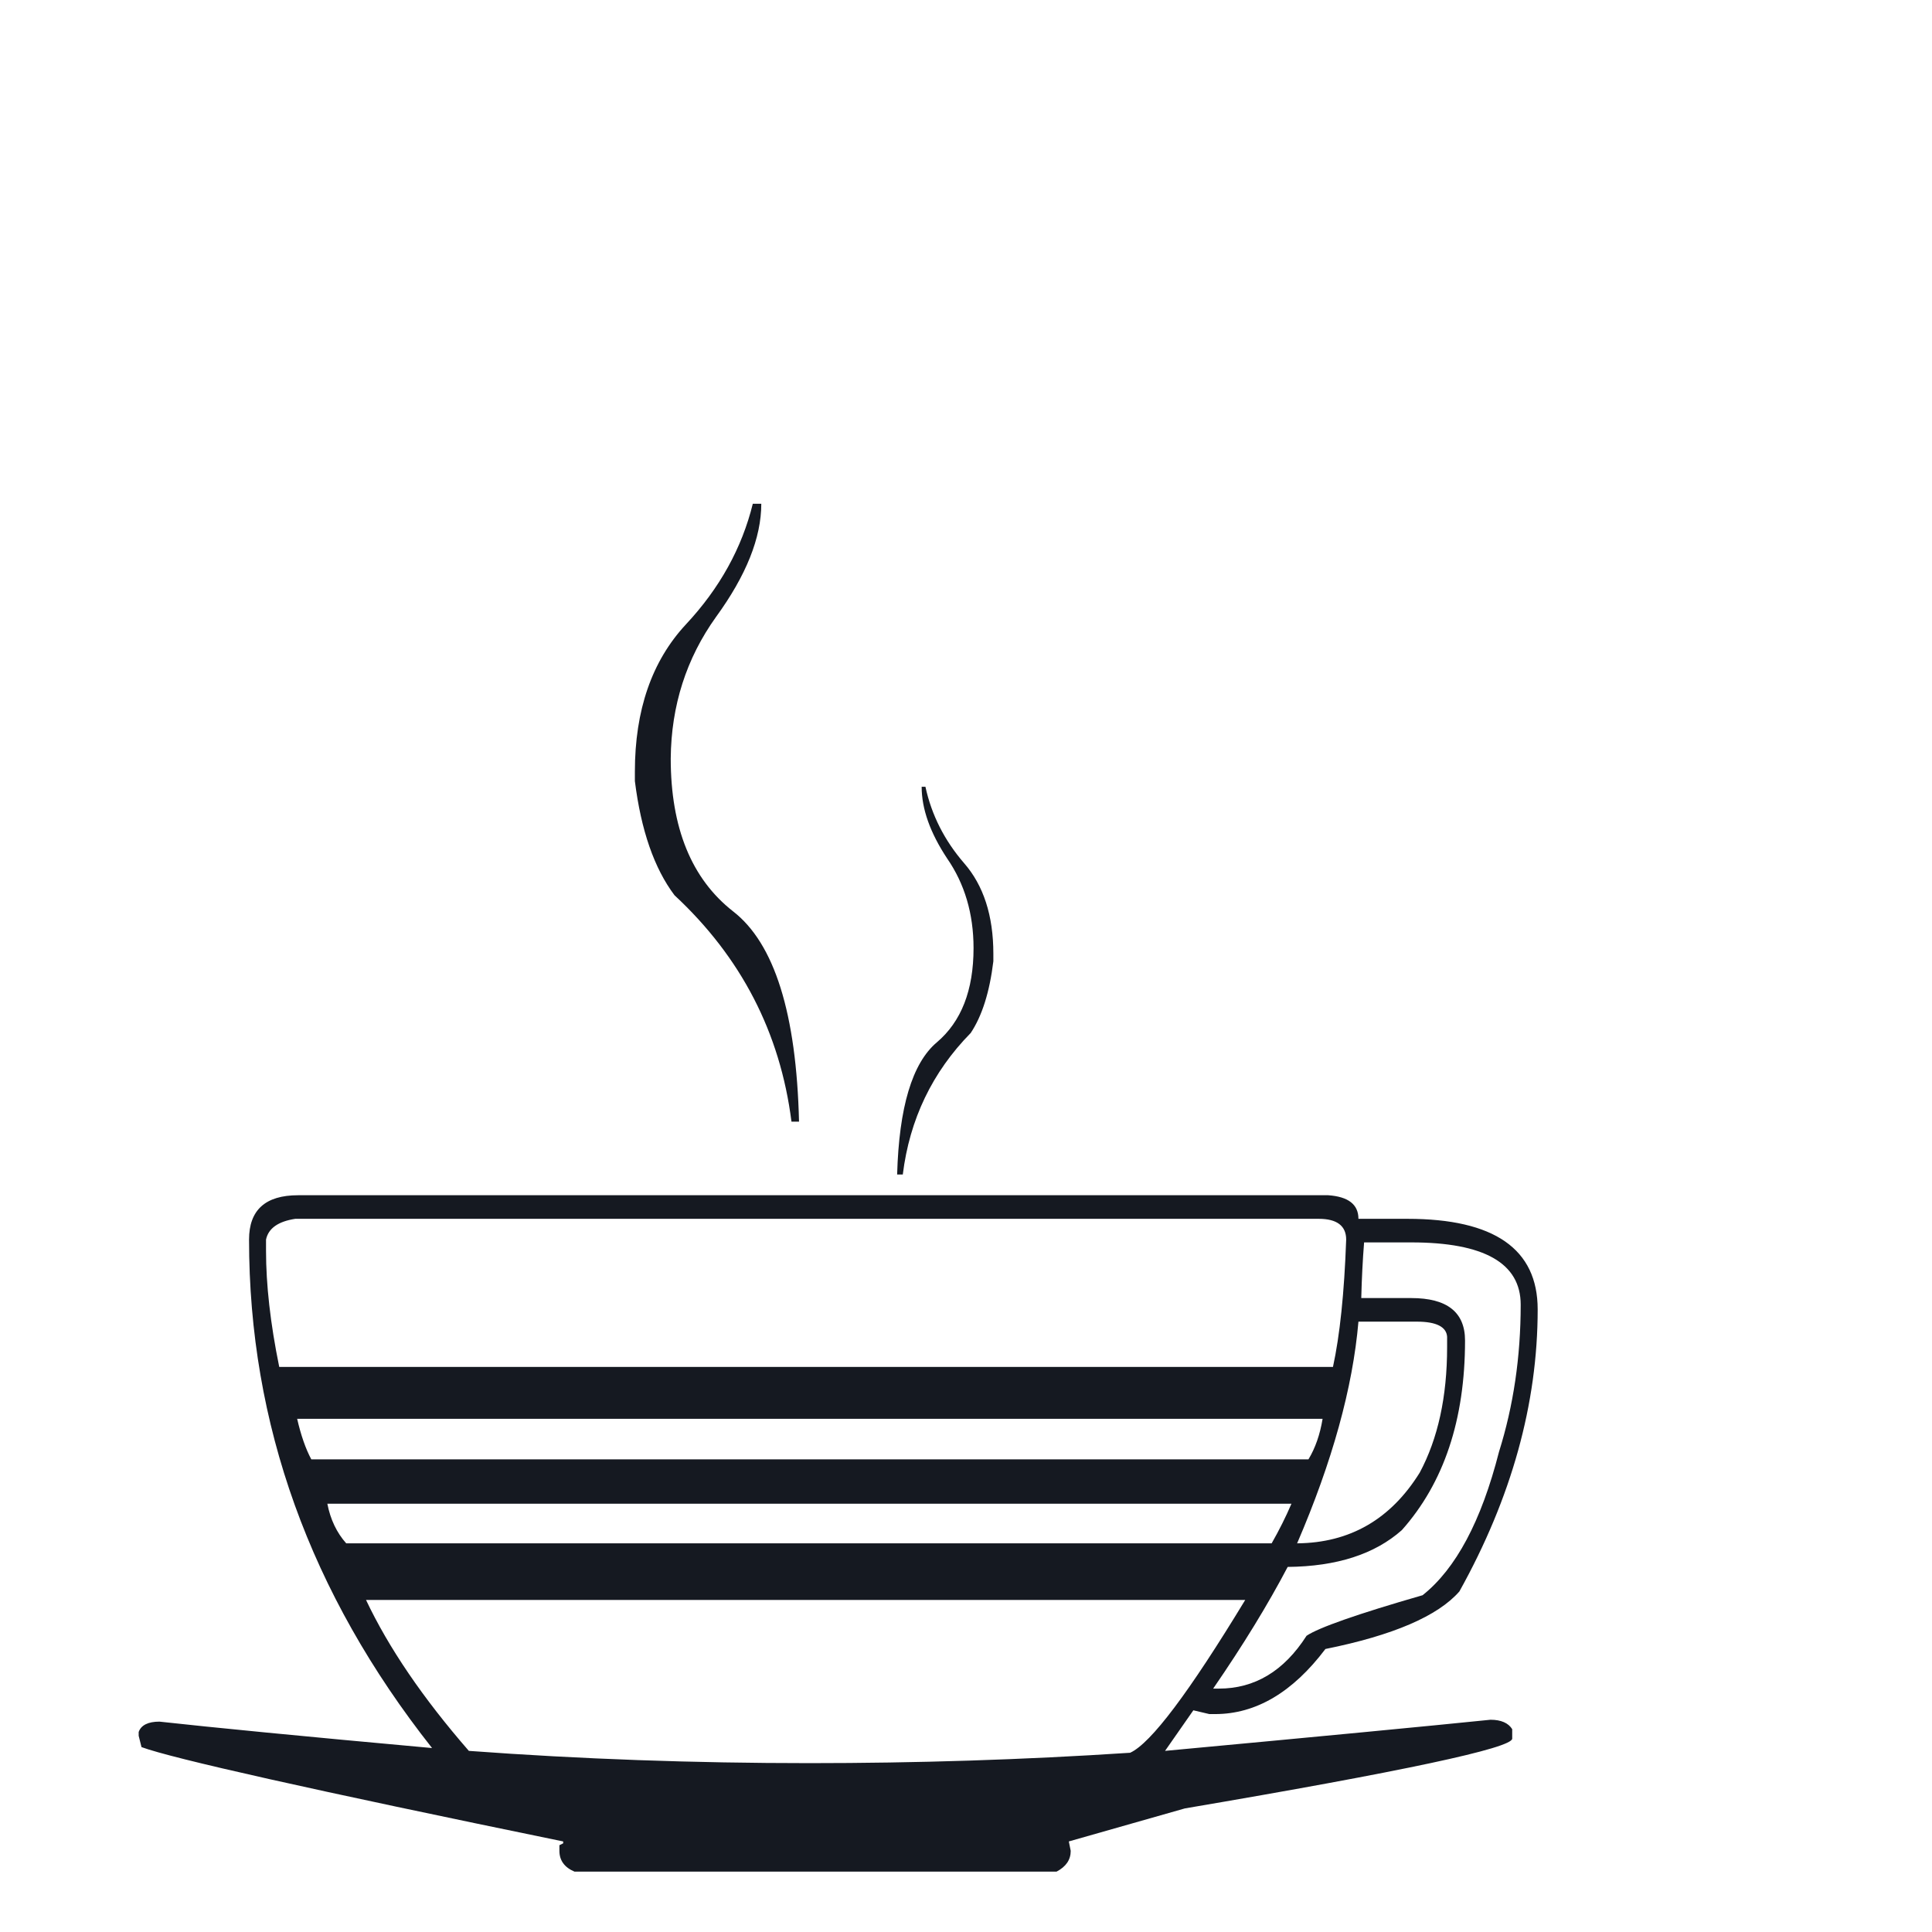
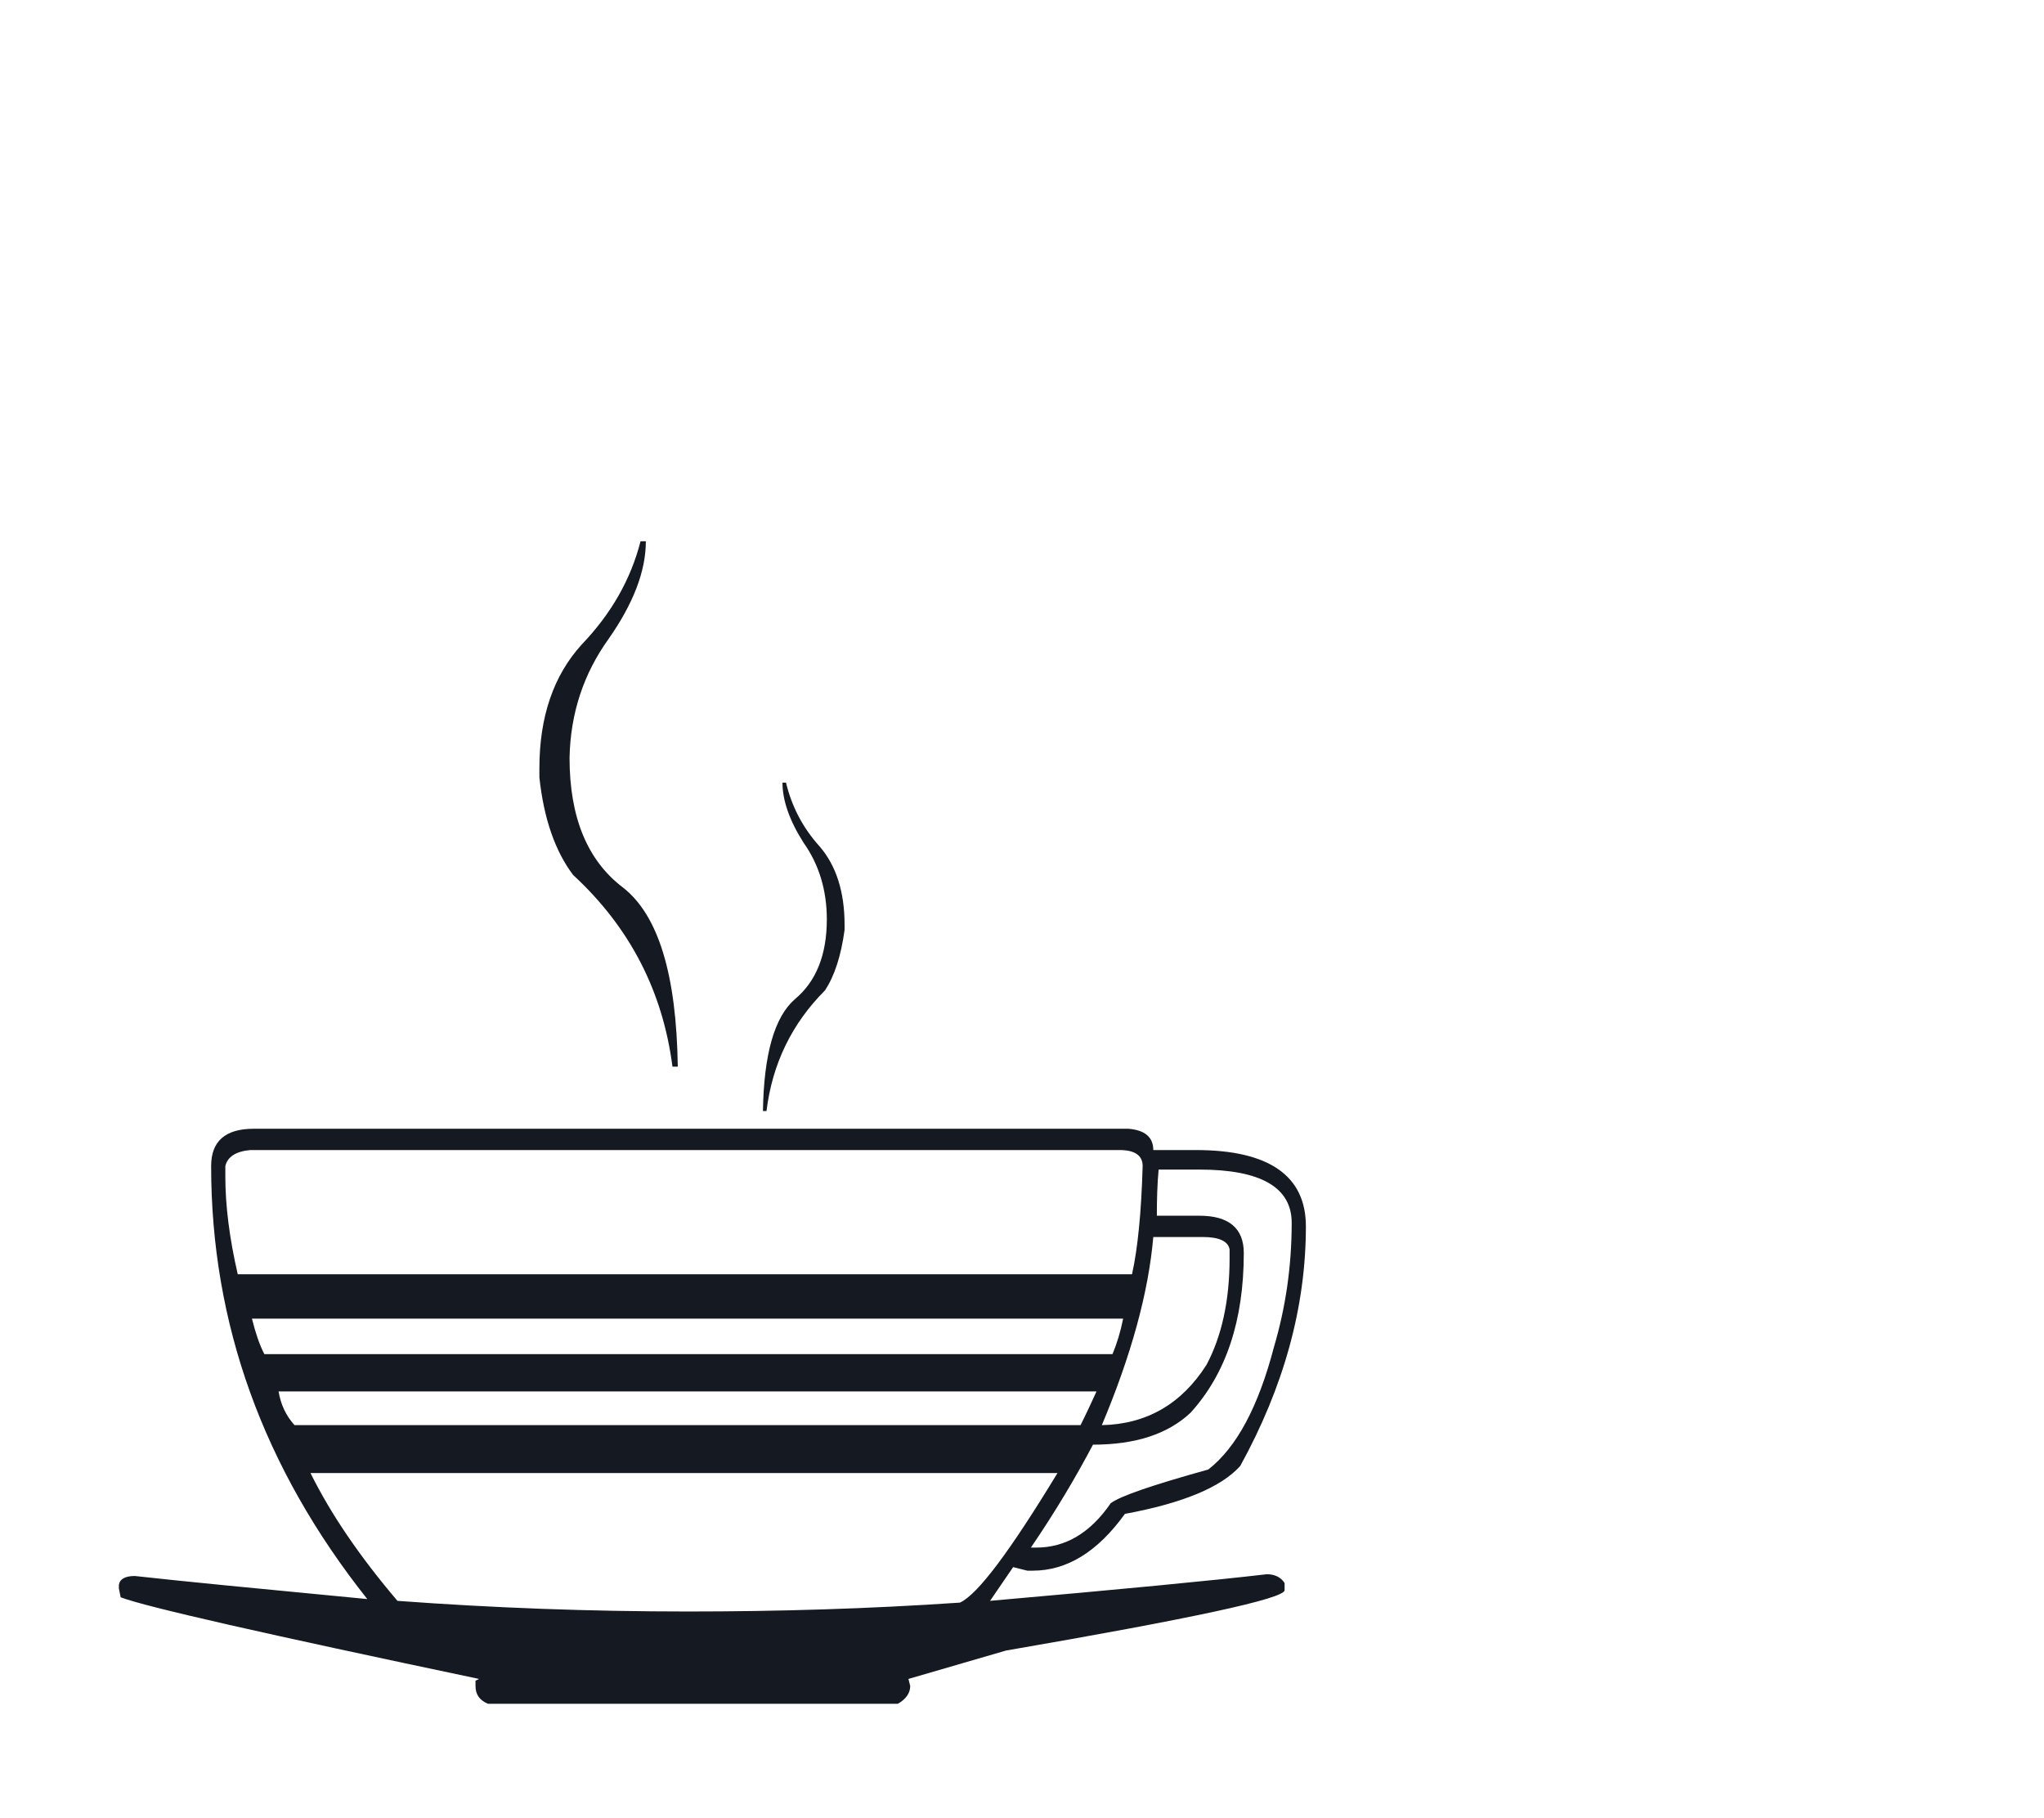
- <svg xmlns="http://www.w3.org/2000/svg" width="32px" height="32px" viewBox="0 0 32 32" version="1.1">
-   <defs />
-   <g id="covfe" stroke="none" stroke-width="1" fill="none" fill-rule="evenodd" font-family="AppleColorEmoji, Apple Color Emoji" font-size="31" font-weight="normal">
-     <text id="☕️" fill="#151921">
-       <tspan x="0" y="31">☕️</tspan>
-     </text>
-   </g>
+ <svg xmlns="http://www.w3.org/2000/svg" width="18" height="16" viewBox="0 0 18 16">
+   <text fill="#151921" fill-rule="evenodd" font-family="AppleColorEmoji, Apple Color Emoji" font-size="14">
+     <tspan x="0" y="15">☕️</tspan>
+   </text>
</svg>
